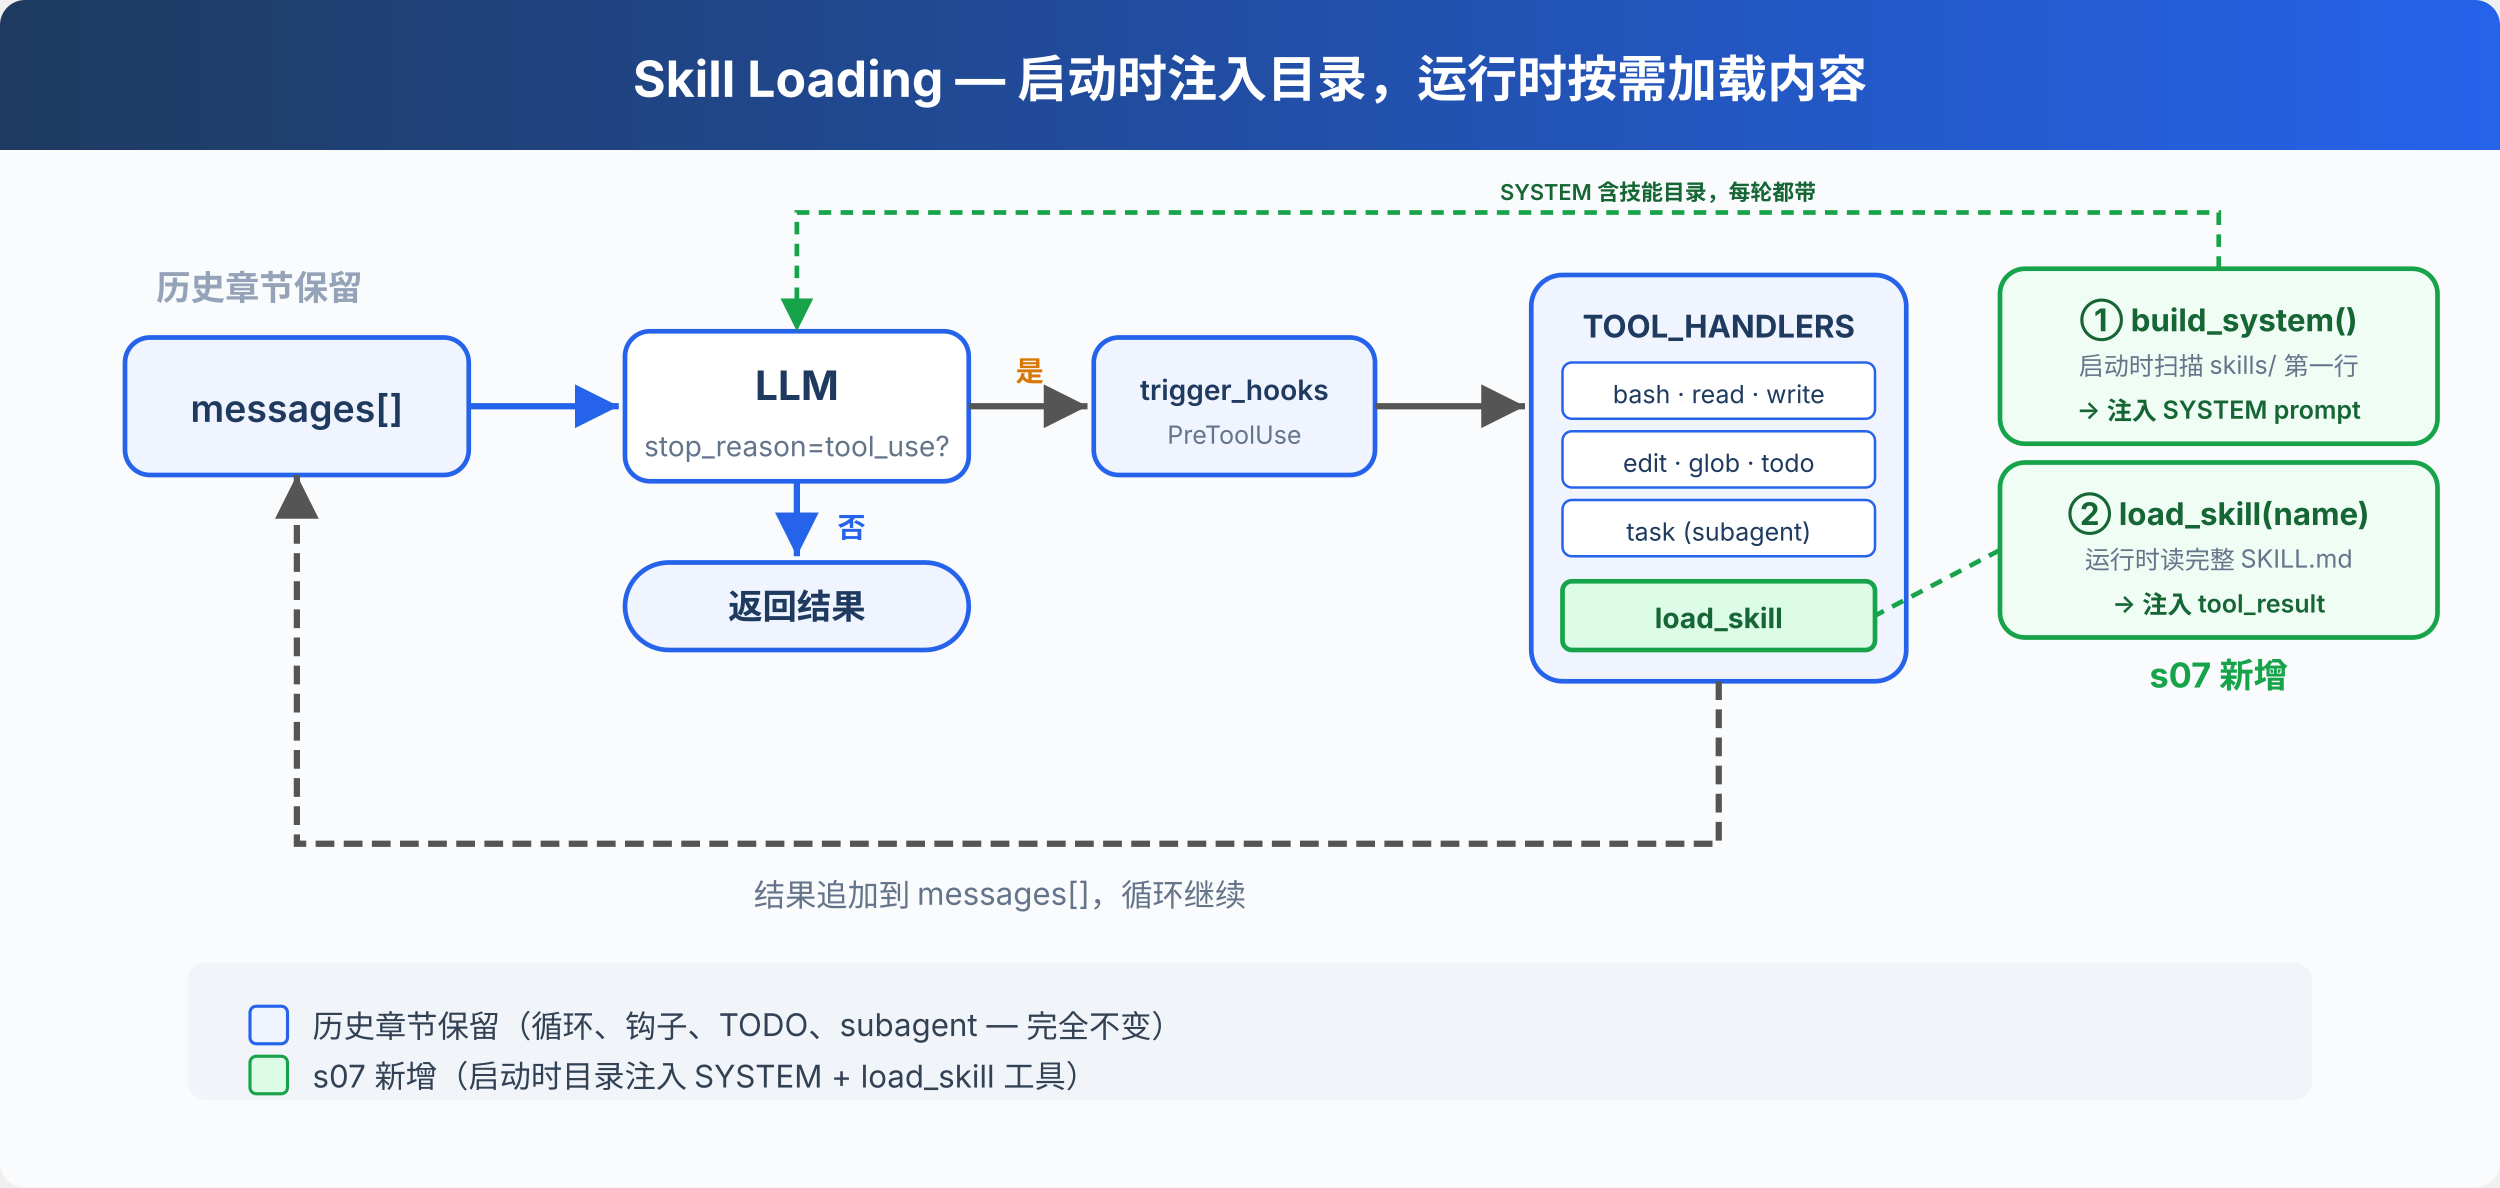
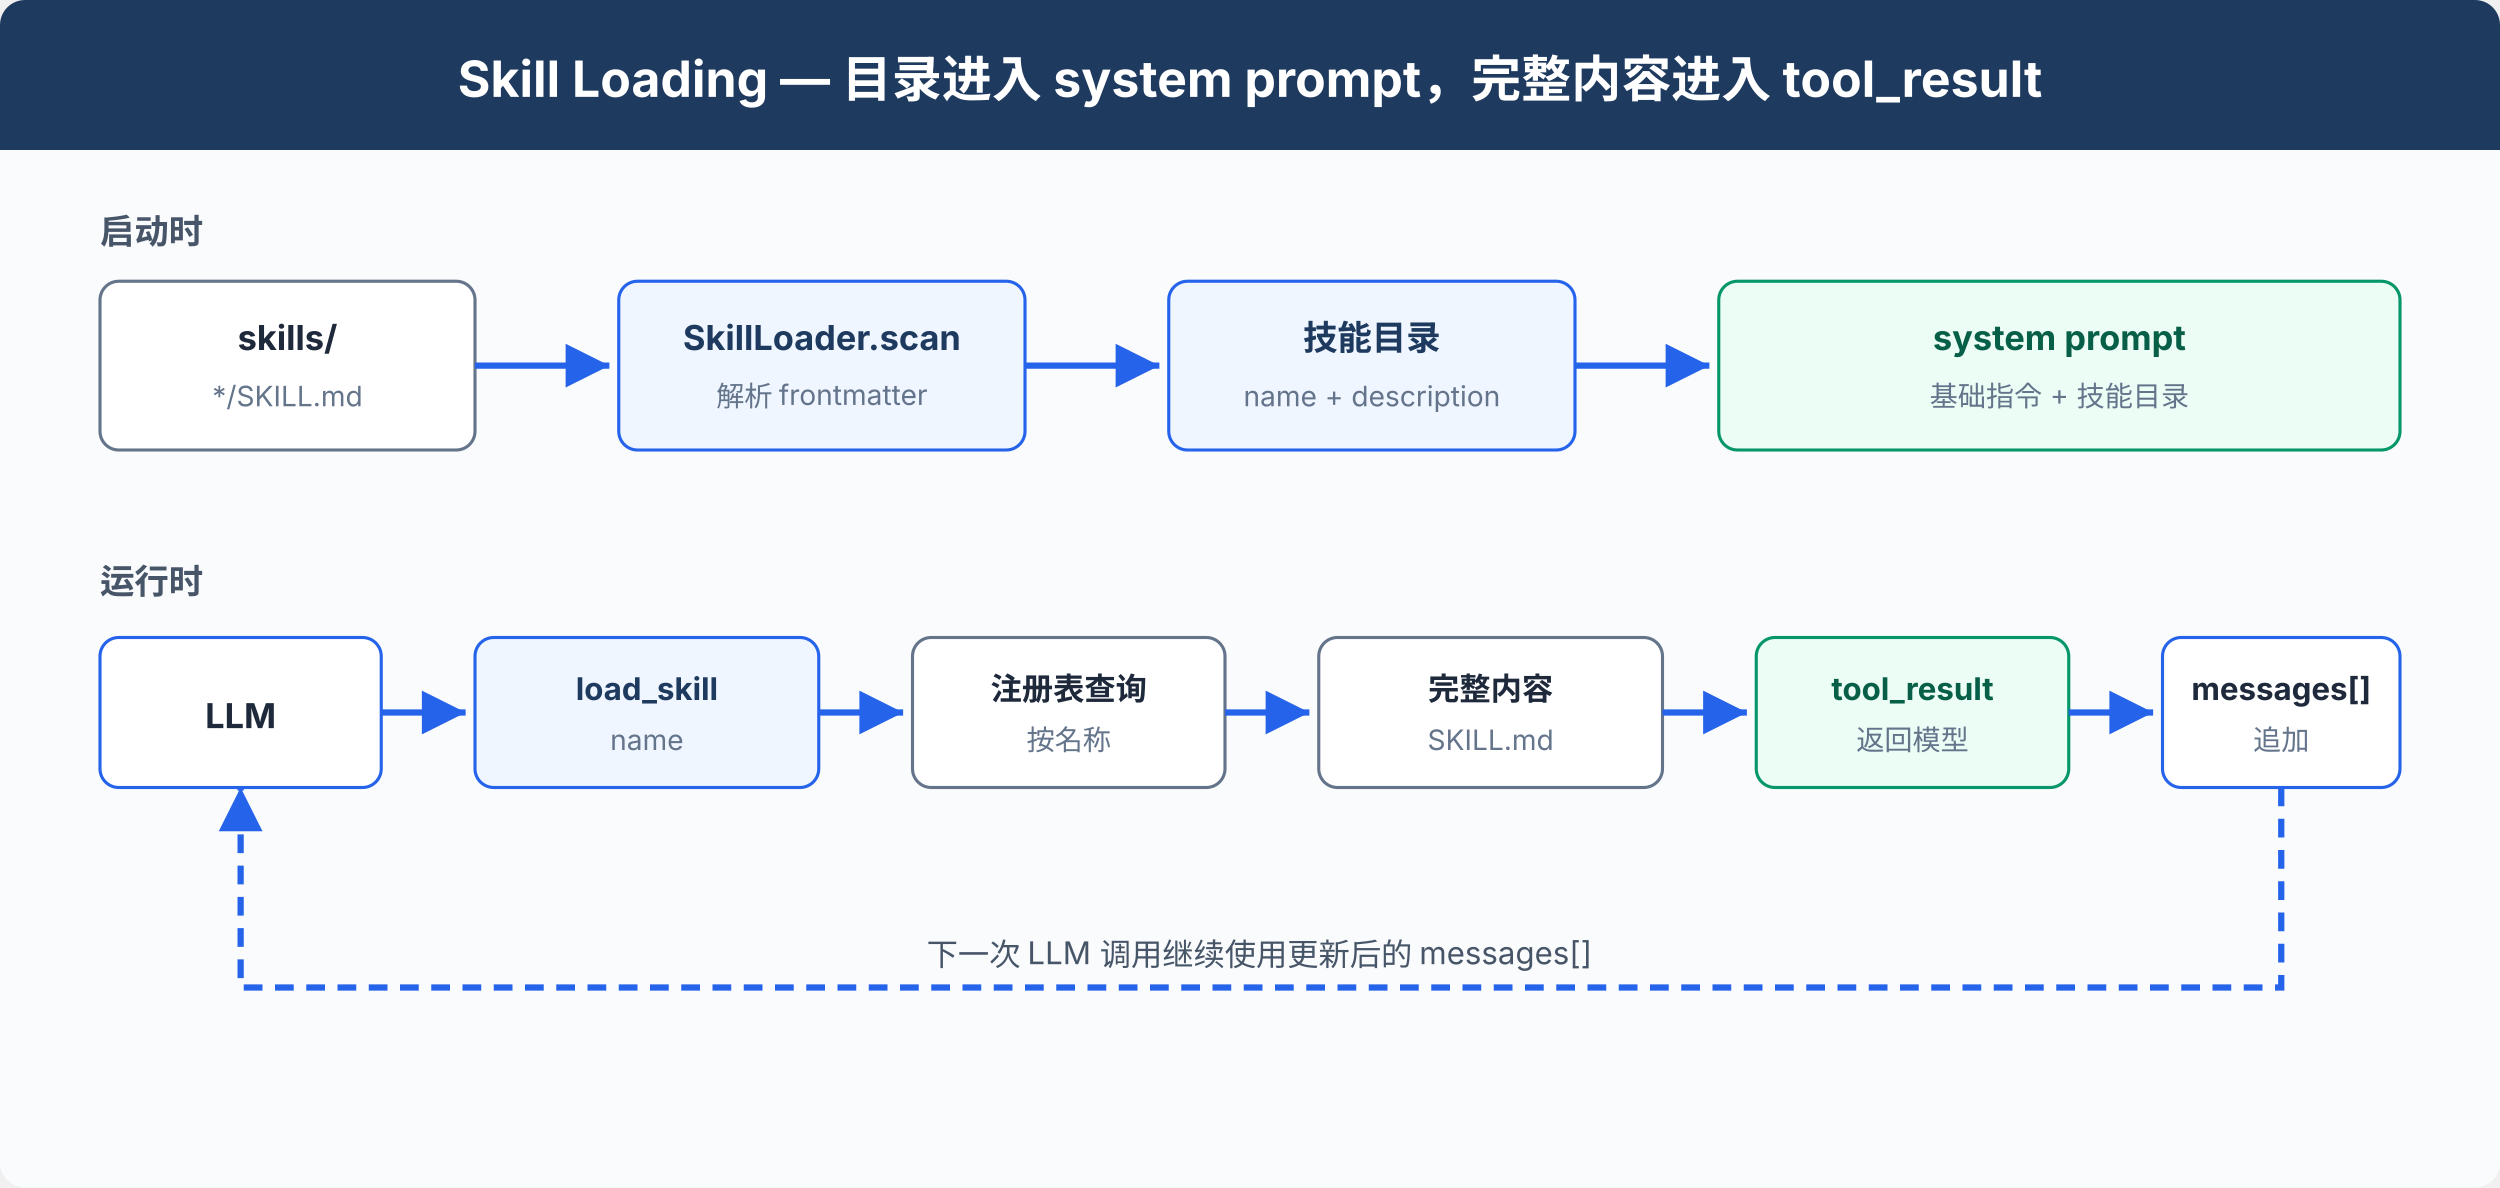
<svg xmlns="http://www.w3.org/2000/svg" viewBox="0 0 800 380" font-family="system-ui, -apple-system, sans-serif">
  <defs>
-     <marker id="arrow" viewBox="0 0 10 10" refX="10" refY="5" markerWidth="7" markerHeight="7" orient="auto-start-reverse">
-       <path d="M 0 0 L 10 5 L 0 10 z" fill="#555" />
+     <marker id="arrow" viewBox="0 0 10 10" refX="10" refY="5" markerWidth="7" markerHeight="7" orient="auto">
+       <path d="M0 0 L10 5 L0 10 Z" fill="#2563eb" />
    </marker>
-     <marker id="arrow-blue" viewBox="0 0 10 10" refX="10" refY="5" markerWidth="7" markerHeight="7" orient="auto-start-reverse">
-       <path d="M 0 0 L 10 5 L 0 10 z" fill="#2563eb" />
-     </marker>
-     <marker id="arrow-green" viewBox="0 0 10 10" refX="10" refY="5" markerWidth="7" markerHeight="7" orient="auto-start-reverse">
-       <path d="M 0 0 L 10 5 L 0 10 z" fill="#16a34a" />
-     </marker>
-     <marker id="arrow-amber" viewBox="0 0 10 10" refX="10" refY="5" markerWidth="7" markerHeight="7" orient="auto-start-reverse">
-       <path d="M 0 0 L 10 5 L 0 10 z" fill="#d97706" />
-     </marker>
-     <linearGradient id="header" x1="0" y1="0" x2="1" y2="0">
-       <stop offset="0%" stop-color="#1e3a5f" />
-       <stop offset="100%" stop-color="#2563eb" />
-     </linearGradient>
  </defs>
-   <rect width="800" height="380" fill="#fafbfc" rx="8" />
-   <rect x="0" y="0" width="800" height="48" fill="url(#header)" rx="8" />
-   <rect x="0" y="40" width="800" height="8" fill="url(#header)" />
-   <text x="400" y="31" fill="#fff" font-size="16" font-weight="700" text-anchor="middle">Skill Loading — 启动时注入目录，运行时按需加载内容</text>
-   <text x="50" y="96" fill="#94a3b8" font-size="11" font-weight="600">历史章节保留</text>
-   <rect x="40" y="108" width="110" height="44" rx="8" fill="#f0f4ff" stroke="#2563eb" stroke-width="1.5" />
-   <text x="95" y="135" fill="#1e3a5f" font-size="12" font-weight="600" text-anchor="middle">messages[]</text>
-   <line x1="150" y1="130" x2="198" y2="130" stroke="#2563eb" stroke-width="2" marker-end="url(#arrow-blue)" />
-   <rect x="200" y="106" width="110" height="48" rx="8" fill="#fff" stroke="#2563eb" stroke-width="1.5" />
-   <text x="255" y="128" fill="#1e3a5f" font-size="13" font-weight="700" text-anchor="middle">LLM</text>
-   <text x="255" y="146" fill="#64748b" font-size="9" text-anchor="middle">stop_reason=tool_use?</text>
-   <line x1="255" y1="154" x2="255" y2="178" stroke="#2563eb" stroke-width="2" marker-end="url(#arrow-blue)" />
-   <text x="268" y="172" fill="#2563eb" font-size="9" font-weight="600">否</text>
-   <rect x="200" y="180" width="110" height="28" rx="14" fill="#f0f4ff" stroke="#2563eb" stroke-width="1.5" />
-   <text x="255" y="198" fill="#1e3a5f" font-size="11" font-weight="600" text-anchor="middle">返回结果</text>
-   <line x1="310" y1="130" x2="348" y2="130" stroke="#555" stroke-width="2" marker-end="url(#arrow)" />
-   <text x="325" y="122" fill="#d97706" font-size="9" font-weight="600">是</text>
-   <rect x="350" y="108" width="90" height="44" rx="8" fill="#f0f4ff" stroke="#2563eb" stroke-width="1.5" />
-   <text x="395" y="128" fill="#1e3a5f" font-size="9" font-weight="600" text-anchor="middle">trigger_hooks</text>
-   <text x="395" y="142" fill="#64748b" font-size="8" text-anchor="middle">PreToolUse</text>
-   <line x1="440" y1="130" x2="488" y2="130" stroke="#555" stroke-width="2" marker-end="url(#arrow)" />
-   <rect x="490" y="88" width="120" height="130" rx="10" fill="#f0f4ff" stroke="#2563eb" stroke-width="1.5" />
-   <text x="550" y="108" fill="#1e3a5f" font-size="10" font-weight="700" text-anchor="middle">TOOL_HANDLERS</text>
-   <rect x="500" y="116" width="100" height="18" rx="3" fill="#fff" stroke="#2563eb" stroke-width="0.8" />
-   <text x="550" y="129" fill="#1e3a5f" font-size="8" text-anchor="middle">bash · read · write</text>
-   <rect x="500" y="138" width="100" height="18" rx="3" fill="#fff" stroke="#2563eb" stroke-width="0.8" />
-   <text x="550" y="151" fill="#1e3a5f" font-size="8" text-anchor="middle">edit · glob · todo</text>
-   <rect x="500" y="160" width="100" height="18" rx="3" fill="#fff" stroke="#2563eb" stroke-width="0.8" />
-   <text x="550" y="173" fill="#1e3a5f" font-size="8" text-anchor="middle">task (subagent)</text>
-   <rect x="500" y="186" width="100" height="22" rx="3" fill="#dcfce7" stroke="#16a34a" stroke-width="1.5" />
-   <text x="550" y="201" fill="#166534" font-size="9" font-weight="700" text-anchor="middle">load_skill</text>
-   <path d="M 550 218 L 550 270 L 95 270 L 95 152" fill="none" stroke="#555" stroke-width="2" marker-end="url(#arrow)" stroke-dasharray="6,3" />
-   <text x="320" y="290" fill="#64748b" font-size="10" text-anchor="middle">结果追加到 messages[]，循环继续</text>
-   <text x="710" y="220" fill="#16a34a" font-size="11" font-weight="700" text-anchor="middle">s07 新增</text>
-   <rect x="640" y="86" width="140" height="56" rx="8" fill="#f0fdf4" stroke="#16a34a" stroke-width="1.5" />
-   <text x="710" y="106" fill="#166534" font-size="10" font-weight="700" text-anchor="middle">① build_system()</text>
-   <text x="710" y="120" fill="#64748b" font-size="8" text-anchor="middle">启动时扫描 skills/ 第一行</text>
-   <text x="710" y="134" fill="#166534" font-size="8" font-weight="600" text-anchor="middle">→ 注入 SYSTEM prompt</text>
-   <rect x="640" y="148" width="140" height="56" rx="8" fill="#f0fdf4" stroke="#16a34a" stroke-width="1.5" />
-   <text x="710" y="168" fill="#166534" font-size="10" font-weight="700" text-anchor="middle">② load_skill(name)</text>
-   <text x="710" y="182" fill="#64748b" font-size="8" text-anchor="middle">运行时读完整 SKILL.md</text>
-   <text x="710" y="196" fill="#166534" font-size="8" font-weight="600" text-anchor="middle">→ 注入 tool_result</text>
-   <path d="M 710 86 L 710 68 L 255 68 L 255 106" fill="none" stroke="#16a34a" stroke-width="1.5" stroke-dasharray="4,3" marker-end="url(#arrow-green)" />
-   <text x="480" y="64" fill="#166534" font-size="7" font-weight="600">SYSTEM 含技能目录，每轮都带</text>
-   <line x1="640" y1="176" x2="600" y2="197" stroke="#16a34a" stroke-width="1.5" stroke-dasharray="4,3" />
-   <rect x="60" y="308" width="680" height="44" rx="6" fill="#f1f5f9" />
-   <rect x="80" y="322" width="12" height="12" rx="2" fill="#f0f4ff" stroke="#2563eb" stroke-width="1" />
-   <text x="100" y="332" fill="#334155" font-size="10">历史章节保留（循环、钩子、TODO、subagent — 完全不变）</text>
-   <rect x="80" y="338" width="12" height="12" rx="2" fill="#dcfce7" stroke="#16a34a" stroke-width="1" />
-   <text x="100" y="348" fill="#334155" font-size="10">s07 新增（启动时目录注入 SYSTEM + load_skill 工具）</text>
+   <rect width="800" height="380" rx="8" fill="#fafbfc" />
+   <rect width="800" height="48" rx="8" fill="#1e3a5f" />
+   <rect y="40" width="800" height="8" fill="#1e3a5f" />
+   <text x="400" y="31" fill="#fff" font-size="16" font-weight="700" text-anchor="middle">Skill Loading — 目录进入 system prompt，完整内容进入 tool_result</text>
+   <text x="32" y="78" fill="#475569" font-size="11" font-weight="700">启动时</text>
+   <rect x="32" y="90" width="120" height="54" rx="6" fill="#fff" stroke="#64748b" />
+   <text x="92" y="112" fill="#1e293b" font-size="11" font-weight="700" text-anchor="middle">skills/</text>
+   <text x="92" y="130" fill="#64748b" font-size="9" text-anchor="middle">*/SKILL.md</text>
+   <line x1="152" y1="117" x2="195" y2="117" stroke="#2563eb" stroke-width="2" marker-end="url(#arrow)" />
+   <rect x="198" y="90" width="130" height="54" rx="6" fill="#eff6ff" stroke="#2563eb" />
+   <text x="263" y="112" fill="#1e3a5f" font-size="11" font-weight="700" text-anchor="middle">SkillLoader.scan</text>
+   <text x="263" y="130" fill="#64748b" font-size="9" text-anchor="middle">解析 frontmatter</text>
+   <line x1="328" y1="117" x2="371" y2="117" stroke="#2563eb" stroke-width="2" marker-end="url(#arrow)" />
+   <rect x="374" y="90" width="130" height="54" rx="6" fill="#eff6ff" stroke="#2563eb" />
+   <text x="439" y="112" fill="#1e3a5f" font-size="11" font-weight="700" text-anchor="middle">技能目录</text>
+   <text x="439" y="130" fill="#64748b" font-size="9" text-anchor="middle">name + description</text>
+   <line x1="504" y1="117" x2="547" y2="117" stroke="#2563eb" stroke-width="2" marker-end="url(#arrow)" />
+   <rect x="550" y="90" width="218" height="54" rx="6" fill="#ecfdf5" stroke="#059669" />
+   <text x="659" y="112" fill="#065f46" font-size="11" font-weight="700" text-anchor="middle">system prompt</text>
+   <text x="659" y="130" fill="#64748b" font-size="9" text-anchor="middle">基础指令 + 技能目录</text>
+   <text x="32" y="190" fill="#475569" font-size="11" font-weight="700">运行时</text>
+   <rect x="32" y="204" width="90" height="48" rx="6" fill="#fff" stroke="#2563eb" />
+   <text x="77" y="233" fill="#1e293b" font-size="11" font-weight="700" text-anchor="middle">LLM</text>
+   <line x1="122" y1="228" x2="149" y2="228" stroke="#2563eb" stroke-width="2" marker-end="url(#arrow)" />
+   <rect x="152" y="204" width="110" height="48" rx="6" fill="#eff6ff" stroke="#2563eb" />
+   <text x="207" y="224" fill="#1e3a5f" font-size="10" font-weight="700" text-anchor="middle">load_skill</text>
+   <text x="207" y="240" fill="#64748b" font-size="9" text-anchor="middle">name</text>
+   <line x1="262" y1="228" x2="289" y2="228" stroke="#2563eb" stroke-width="2" marker-end="url(#arrow)" />
+   <rect x="292" y="204" width="100" height="48" rx="6" fill="#fff" stroke="#64748b" />
+   <text x="342" y="224" fill="#1e293b" font-size="10" font-weight="700" text-anchor="middle">注册表查询</text>
+   <text x="342" y="240" fill="#64748b" font-size="9" text-anchor="middle">按名称</text>
+   <line x1="392" y1="228" x2="419" y2="228" stroke="#2563eb" stroke-width="2" marker-end="url(#arrow)" />
+   <rect x="422" y="204" width="110" height="48" rx="6" fill="#fff" stroke="#64748b" />
+   <text x="477" y="224" fill="#1e293b" font-size="10" font-weight="700" text-anchor="middle">完整内容</text>
+   <text x="477" y="240" fill="#64748b" font-size="9" text-anchor="middle">SKILL.md</text>
+   <line x1="532" y1="228" x2="559" y2="228" stroke="#2563eb" stroke-width="2" marker-end="url(#arrow)" />
+   <rect x="562" y="204" width="100" height="48" rx="6" fill="#ecfdf5" stroke="#059669" />
+   <text x="612" y="224" fill="#065f46" font-size="10" font-weight="700" text-anchor="middle">tool_result</text>
+   <text x="612" y="240" fill="#64748b" font-size="9" text-anchor="middle">返回模型</text>
+   <line x1="662" y1="228" x2="689" y2="228" stroke="#2563eb" stroke-width="2" marker-end="url(#arrow)" />
+   <rect x="692" y="204" width="76" height="48" rx="6" fill="#fff" stroke="#2563eb" />
+   <text x="730" y="224" fill="#1e293b" font-size="10" font-weight="700" text-anchor="middle">messages[]</text>
+   <text x="730" y="240" fill="#64748b" font-size="9" text-anchor="middle">追加</text>
+   <path d="M730 252 V316 H77 V252" fill="none" stroke="#2563eb" stroke-width="2" stroke-dasharray="6 4" marker-end="url(#arrow)" />
+   <text x="403" y="309" fill="#475569" font-size="10" text-anchor="middle">下一次 LLM 调用继续使用更新后的 messages[]</text>
</svg>
